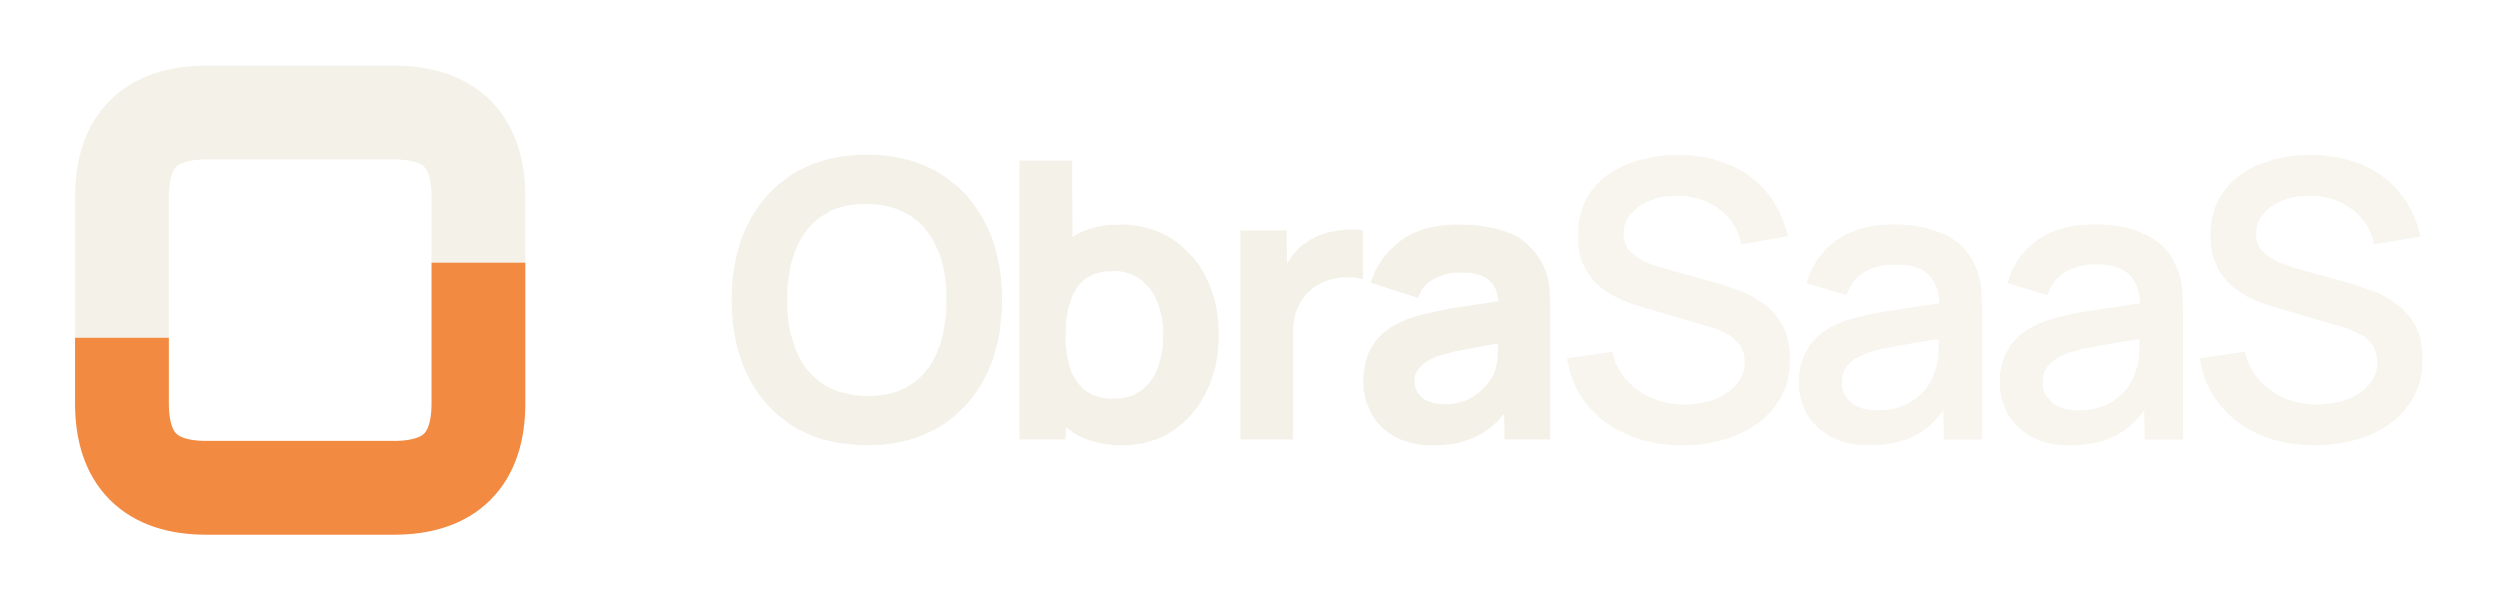
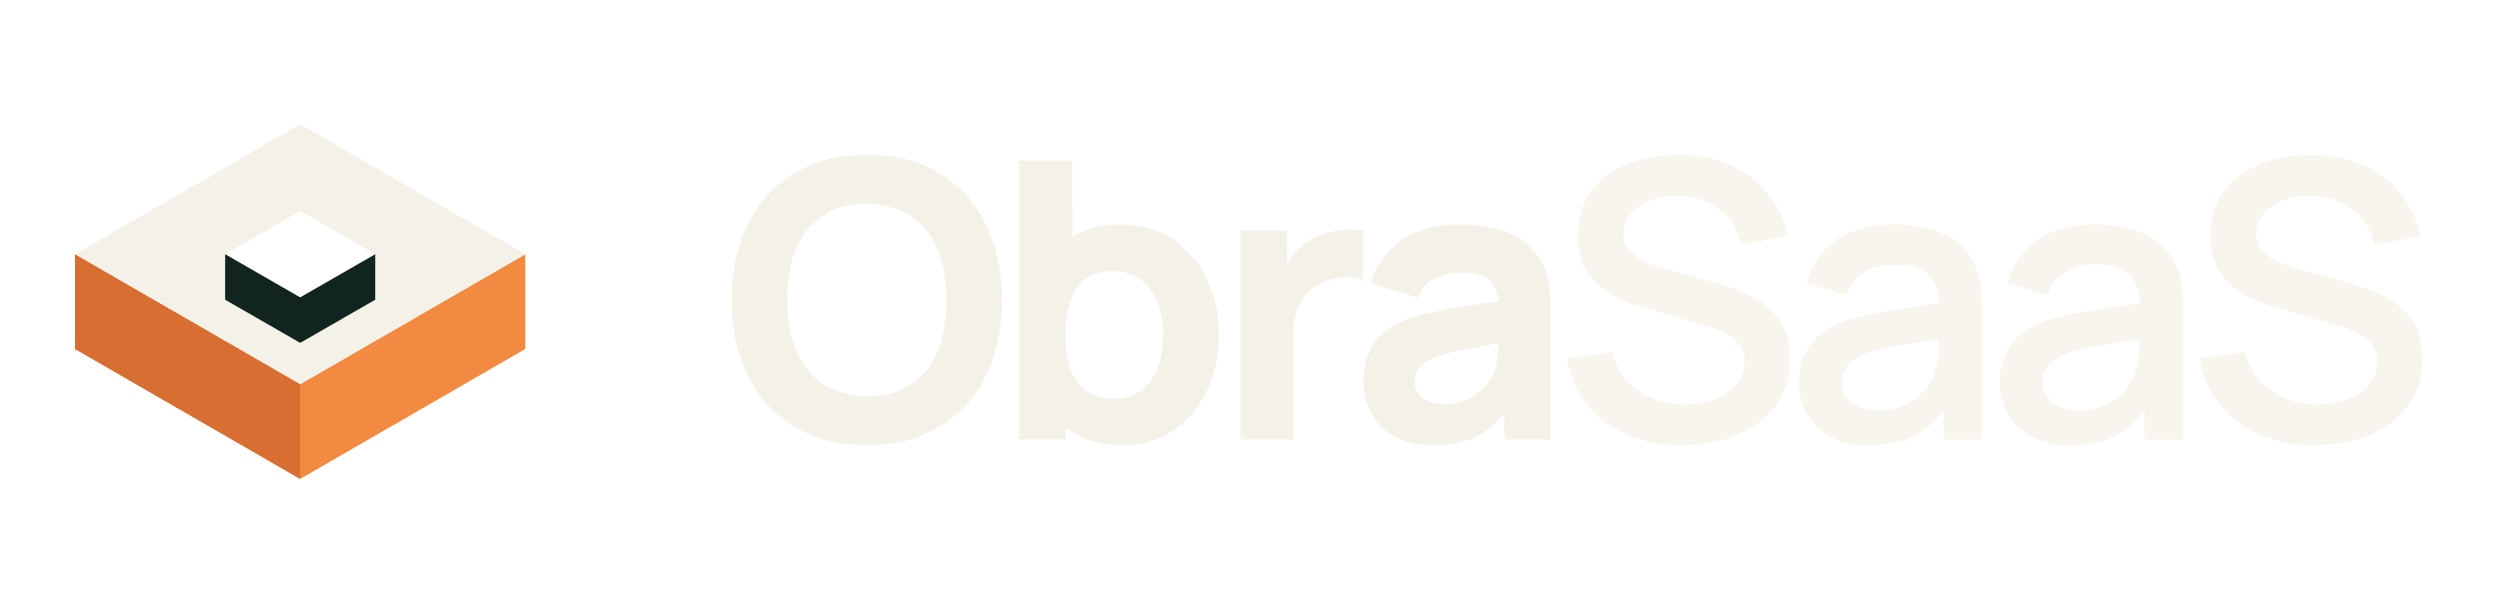
<svg xmlns="http://www.w3.org/2000/svg" viewBox="0 0 266.5 64" role="img" aria-labelledby="title desc">
-   <g fill="none" stroke-linecap="butt" stroke-linejoin="round" stroke-width="10">
-     <path d="M13 36V21Q13 12 22 12H42Q51 12 51 21V28" stroke="#F4F1E8" />
-     <path d="M51 28V43Q51 52 42 52H22Q13 52 13 43V36" stroke="#F28A42" />
+   <g transform="translate(0 3)">
+     <path d="M8 24.1L32 37.95L56 24.1V34.2L32 48.05L8 34.2Z" fill="#F28A42" />
+     <path d="M8 24.1L32 37.95V48.05L8 34.2Z" fill="#D96E32" />
+     <path d="M32 10.25L56 24.1L32 37.95L8 24.1ZM32 19.5L40 24.1L32 28.7L24 24.1Z" fill="#F4F1E8" fill-rule="evenodd" />
+     <path d="M24 24.1L32 28.7L40 24.1V28.95L32 33.55L24 28.95Z" fill="#12241F" />
  </g>
  <path d="M159.72 36.67L159.59 38.61L159.39 39.48L159.18 40.02L158.48 41.05L157.77 41.75L156.95 42.33L156.2 42.71L155.42 42.95L154.51 43.08L153.52 43.08L152.73 42.95L151.99 42.66L151.61 42.42L151.08 41.8L150.87 41.34L150.79 40.93L150.83 40.1L150.95 39.73L151.2 39.32L151.78 38.74L152.15 38.49L153.19 37.99L155.09 37.46L159.26 36.67ZM117.64 28.94L119.13 28.9L119.71 28.98L120.7 29.27L121.19 29.52L121.77 29.93L122.52 30.68L123.05 31.46L123.47 32.37L123.88 33.94L124 35.06L123.96 36.88L123.8 37.95L123.3 39.52L123.05 40.02L122.56 40.76L121.73 41.59L120.82 42.13L119.62 42.46L118.22 42.5L117.51 42.42L116.44 42.09L115.53 41.51L114.83 40.76L114.21 39.65L113.96 38.9L113.71 37.7L113.59 36.46L113.63 34.36L113.84 32.99L114.37 31.38L114.91 30.51L115.41 29.97L115.86 29.6L116.56 29.23ZM145.29 24.56L144.63 24.48L143.51 24.48L142.65 24.56L141.45 24.81L140.5 25.14L139.55 25.63L138.68 26.25L137.81 27.16L137.19 28.11L137.15 24.56L132.23 24.56L132.23 46.84L137.85 46.84L137.85 34.85L138.02 33.74L138.18 33.16L138.64 32.17L139.17 31.42L140.04 30.64L140.99 30.1L141.9 29.77L143.1 29.56L144.34 29.56L145.29 29.77ZM149.26 25.68L148.02 26.79L147.32 27.66L146.57 28.94L146.12 30.14L151.16 31.75L151.45 31.09L151.78 30.59L152.28 30.1L152.9 29.69L154.09 29.23L154.88 29.07L156.66 29.07L157.9 29.35L158.39 29.6L158.72 29.85L159.14 30.31L159.47 30.88L159.76 32.04L159.67 32.12L154.67 32.87L151.74 33.49L150.25 33.94L149.34 34.31L148.27 34.89L147.48 35.47L146.82 36.13L146.41 36.67L145.91 37.58L145.58 38.53L145.33 40.18L145.37 41.59L145.62 42.79L146.16 44.07L146.74 44.94L147.4 45.64L148.02 46.14L148.68 46.55L149.47 46.92L150.25 47.17L151.28 47.38L152.11 47.46L153.43 47.46L154.47 47.38L155.46 47.21L157.03 46.71L158.1 46.14L158.85 45.6L159.55 44.98L160.34 44.11L160.38 46.84L165.25 46.84L165.25 32.12L165.17 30.72L165.05 29.81L164.76 28.86L164.3 27.87L163.68 26.92L162.53 25.76L161.78 25.26L161.12 24.93L160.13 24.56L159.22 24.31L157.15 23.98L154.88 23.94L153.85 24.02L152.57 24.23L151.9 24.39L150.66 24.85L149.88 25.26ZM90.48 21.87L91.6 21.75L92.84 21.75L93.79 21.83L94.49 21.96L95.65 22.29L96.97 22.95L97.72 23.49L98.46 24.19L99.33 25.35L100.03 26.75L100.36 27.7L100.57 28.53L100.77 29.73L100.9 31.17L100.86 33.49L100.53 35.64L100.24 36.67L99.82 37.75L99.37 38.61L98.96 39.23L98.34 39.98L97.72 40.56L96.56 41.34L95.48 41.8L94.74 42L93.25 42.21L91.97 42.21L91.02 42.13L89.41 41.75L88.5 41.38L87.84 41.01L87.3 40.64L86.43 39.85L85.94 39.27L85.48 38.61L84.78 37.21L84.24 35.43L84.03 34.23L83.91 32.83L83.95 30.47L84.28 28.32L84.53 27.41L84.99 26.21L85.44 25.35L85.98 24.56L86.51 23.94L87.3 23.24L88.58 22.45L89.33 22.16ZM108.67 17.12L108.67 46.84L113.59 46.84L113.63 45.56L114.54 46.22L115.16 46.55L116.07 46.92L117.47 47.29L118.96 47.46L120.37 47.46L121.85 47.25L123.26 46.84L124.42 46.3L125.2 45.81L126.15 45.06L126.9 44.32L127.81 43.16L128.43 42.13L128.96 40.97L129.29 40.06L129.58 38.99L129.79 37.83L129.91 36.46L129.91 34.93L129.83 33.9L129.67 32.79L129.38 31.59L128.92 30.31L128.39 29.19L127.89 28.36L127.27 27.54L125.86 26.13L125.08 25.55L124.25 25.06L123.34 24.64L122.35 24.31L121.44 24.11L120.12 23.94L118.13 23.98L117.27 24.11L116.15 24.39L115.03 24.85L114.33 25.26L114.29 17.12ZM89.78 16.67L88.29 16.95L86.72 17.45L85.11 18.19L84.28 18.69L83 19.64L81.84 20.76L81.06 21.71L80.15 23.07L79.36 24.64L78.95 25.72L78.45 27.49L78.12 29.44L78 31.13L78 32.83L78.12 34.48L78.41 36.3L78.74 37.58L79.28 39.11L79.94 40.51L80.48 41.42L81.18 42.42L81.89 43.24L82.96 44.28L84.16 45.19L85.19 45.81L86.72 46.51L87.71 46.84L89.28 47.21L91.72 47.46L93.95 47.42L95.53 47.21L96.81 46.92L98.09 46.51L99.7 45.76L100.65 45.19L101.85 44.28L102.92 43.24L103.63 42.42L104.54 41.09L105.2 39.85L105.82 38.37L106.4 36.3L106.6 35.14L106.81 32.83L106.81 31.17L106.69 29.44L106.52 28.32L106.11 26.5L105.82 25.59L105.45 24.64L104.66 23.07L103.75 21.71L102.97 20.76L102.14 19.93L100.65 18.77L99.7 18.19L98.5 17.62L96.97 17.08L95.73 16.79L94.7 16.62L93.29 16.5L91.56 16.5Z" fill="#F4F1E8" fill-rule="evenodd" />
  <path d="M228.08 36.22L228.08 37.17L227.96 38.49L227.83 39.07L227.46 40.18L227.05 40.97L226.63 41.55L225.89 42.29L225.15 42.83L224.44 43.2L223.33 43.57L222.13 43.74L220.97 43.74L220.02 43.57L219.07 43.16L218.78 42.95L218.12 42.21L217.91 41.8L217.75 41.18L217.79 40.02L217.91 39.65L218.29 39.03L218.82 38.49L219.24 38.2L220.43 37.62L222.05 37.17L225.23 36.59L227.92 36.17ZM206.67 36.22L206.67 37.17L206.55 38.49L206.42 39.07L206.05 40.18L205.64 40.97L205.22 41.55L204.48 42.29L203.74 42.83L203.03 43.2L202.08 43.53L201.13 43.7L199.56 43.74L198.61 43.57L197.66 43.16L197.37 42.95L196.71 42.21L196.5 41.8L196.34 41.18L196.38 40.02L196.5 39.65L196.87 39.03L197.41 38.49L197.83 38.2L199.02 37.62L200.64 37.17L203.82 36.59L206.51 36.17ZM217.17 25.59L216.05 26.54L215.14 27.66L214.44 28.9L213.99 30.18L218.24 31.46L218.66 30.51L219.15 29.81L219.9 29.15L220.64 28.73L221.55 28.4L222.63 28.2L224.11 28.2L224.82 28.28L225.39 28.4L226.18 28.69L226.76 29.07L227.3 29.6L227.71 30.31L227.96 31.01L228.12 31.88L228.12 32.33L222.38 33.2L220.81 33.49L219.07 33.9L218 34.23L216.84 34.73L216.18 35.1L215.23 35.8L214.36 36.75L213.7 37.91L213.33 39.11L213.2 39.94L213.2 41.51L213.37 42.46L213.74 43.53L214.07 44.19L214.48 44.81L215.39 45.76L216.47 46.51L217.46 46.96L218.29 47.21L219.15 47.38L219.98 47.46L221.51 47.46L222.91 47.29L223.87 47.09L224.73 46.8L225.56 46.43L226.39 45.93L227.17 45.31L227.96 44.52L228.58 43.74L228.62 46.84L232.71 46.84L232.71 33.16L232.63 30.97L232.5 29.93L232.21 28.9L231.59 27.58L231.26 27.08L230.56 26.25L230.15 25.88L229.03 25.14L227.42 24.48L226.47 24.23L225.19 24.02L224.15 23.94L222.75 23.94L221.51 24.02L220.72 24.15L219.57 24.44L218.45 24.85ZM195.76 25.59L194.64 26.54L193.73 27.66L193.03 28.9L192.58 30.18L196.83 31.46L197 31.01L197.54 30.06L198.16 29.4L198.82 28.94L199.52 28.61L200.88 28.24L203.2 28.24L204.15 28.45L204.85 28.73L205.35 29.07L205.89 29.6L206.3 30.31L206.55 31.01L206.71 31.88L206.71 32.33L201.17 33.16L199.4 33.49L197.66 33.9L196.59 34.23L195.43 34.73L194.77 35.1L193.82 35.8L192.95 36.75L192.29 37.91L191.91 39.11L191.79 39.94L191.79 41.51L192 42.62L192.29 43.45L192.66 44.19L193.07 44.81L193.98 45.76L195.06 46.51L196.05 46.96L196.87 47.21L198.11 47.42L200.55 47.42L202.29 47.13L203.32 46.8L204.23 46.38L204.98 45.93L205.76 45.31L206.55 44.52L207.17 43.74L207.21 46.84L211.3 46.84L211.3 33.16L211.22 30.97L211.09 29.93L210.8 28.9L210.18 27.58L209.85 27.08L209.15 26.25L208.74 25.88L207.62 25.14L205.97 24.48L205.02 24.23L203.74 24.02L202.74 23.94L201.34 23.94L200.1 24.02L199.31 24.15L198.16 24.44L197.04 24.85ZM176.58 16.67L174.51 17.12L173.56 17.45L172.32 18.03L171.25 18.73L170.75 19.15L170.09 19.81L169.59 20.43L169.1 21.21L168.77 21.91L168.48 22.78L168.27 23.86L168.23 26.05L168.4 27.08L168.64 27.91L169.18 28.98L169.97 30.02L170.79 30.76L171.91 31.5L173.15 32.08L174.27 32.5L182.86 35.02L183.57 35.31L184.6 35.89L185.47 36.75L185.88 37.66L185.96 38.08L185.96 39.15L185.71 40.06L185.22 40.89L184.47 41.63L183.36 42.33L182.28 42.75L181.46 42.95L180.13 43.12L178.94 43.12L177.9 42.99L176.62 42.66L175.34 42.09L174.18 41.3L173.23 40.35L172.74 39.65L172.24 38.7L171.87 37.5L167.07 38.2L167.11 38.61L167.4 39.77L167.86 40.97L168.27 41.8L168.97 42.87L169.51 43.53L170.38 44.4L171.25 45.1L172.28 45.76L174.06 46.59L175.22 46.96L176.79 47.29L178.52 47.46L180.05 47.46L181.17 47.38L182.49 47.17L183.57 46.92L184.72 46.55L186.33 45.81L187.37 45.14L187.95 44.69L188.86 43.78L189.31 43.2L189.81 42.42L190.26 41.47L190.47 40.85L190.72 39.73L190.8 38.9L190.8 37.66L190.67 36.59L190.39 35.47L190.01 34.65L189.19 33.45L188.24 32.54L186.91 31.67L185.92 31.17L183.61 30.35L176.62 28.4L175.34 27.91L174.47 27.41L173.6 26.63L173.23 25.97L173.07 25.22L173.07 24.56L173.23 23.82L173.48 23.28L173.77 22.87L174.64 22.04L175.55 21.5L176.54 21.13L177.57 20.92L179.64 20.88L181.21 21.21L181.87 21.46L182.95 22.04L183.69 22.62L184.47 23.44L184.97 24.19L185.38 25.1L185.63 26.05L190.59 25.18L190.43 24.52L189.89 23.03L189.56 22.33L188.86 21.17L188.07 20.18L187.29 19.39L186.05 18.44L184.68 17.7L183.77 17.33L182.57 16.95L181.62 16.75L179.93 16.54L177.78 16.54ZM244.7 16.58L243.5 16.75L242.38 17L240.61 17.62L239.7 18.07L238.75 18.69L237.88 19.43L237.09 20.34L236.72 20.88L236.22 21.87L235.98 22.58L235.77 23.44L235.65 24.48L235.65 25.72L235.77 26.79L235.98 27.62L236.6 28.94L237.3 29.89L238.17 30.72L239.49 31.59L240.89 32.21L242.09 32.62L250.4 35.06L251.97 35.84L252.39 36.17L253.01 36.92L253.29 37.58L253.42 38.24L253.42 38.94L253.34 39.48L253.13 40.1L252.72 40.8L252.01 41.55L251.39 42L250.53 42.46L249.57 42.79L248.67 42.99L247.43 43.12L246.31 43.12L244.74 42.87L243.62 42.5L242.63 42L241.72 41.38L240.85 40.56L240.27 39.81L239.7 38.74L239.28 37.5L234.49 38.2L234.74 39.4L235.15 40.64L235.73 41.84L236.6 43.12L237.63 44.23L238.46 44.94L239.37 45.56L240.69 46.26L241.6 46.63L242.8 47L243.95 47.25L246.14 47.46L247.55 47.46L249.24 47.29L250.69 47L252.05 46.59L252.96 46.22L253.91 45.72L254.74 45.19L255.53 44.57L256.15 43.95L256.89 42.99L257.22 42.46L257.76 41.3L257.97 40.64L258.17 39.56L258.21 37.37L258.05 36.26L257.76 35.31L257.43 34.6L256.97 33.9L256.02 32.83L254.7 31.88L253.46 31.21L250.9 30.31L244.45 28.53L242.96 27.99L241.85 27.37L241.14 26.75L240.81 26.3L240.65 25.92L240.52 25.43L240.52 24.39L240.73 23.65L241.14 22.95L241.76 22.29L242.38 21.83L243.17 21.42L243.99 21.13L244.99 20.92L247.01 20.88L248.21 21.09L248.87 21.29L249.82 21.71L250.94 22.45L251.81 23.32L252.39 24.15L252.76 24.93L252.96 25.55L253.05 26.05L258.01 25.22L257.76 24.19L257.35 23.07L256.97 22.29L256.44 21.38L255.36 20.01L254.53 19.23L253.67 18.57L252.92 18.11L251.85 17.57L250.44 17.08L249.45 16.83L247.38 16.54L246.39 16.5Z" fill="#F4F1E8" fill-rule="evenodd" opacity="0.74" />
</svg>
